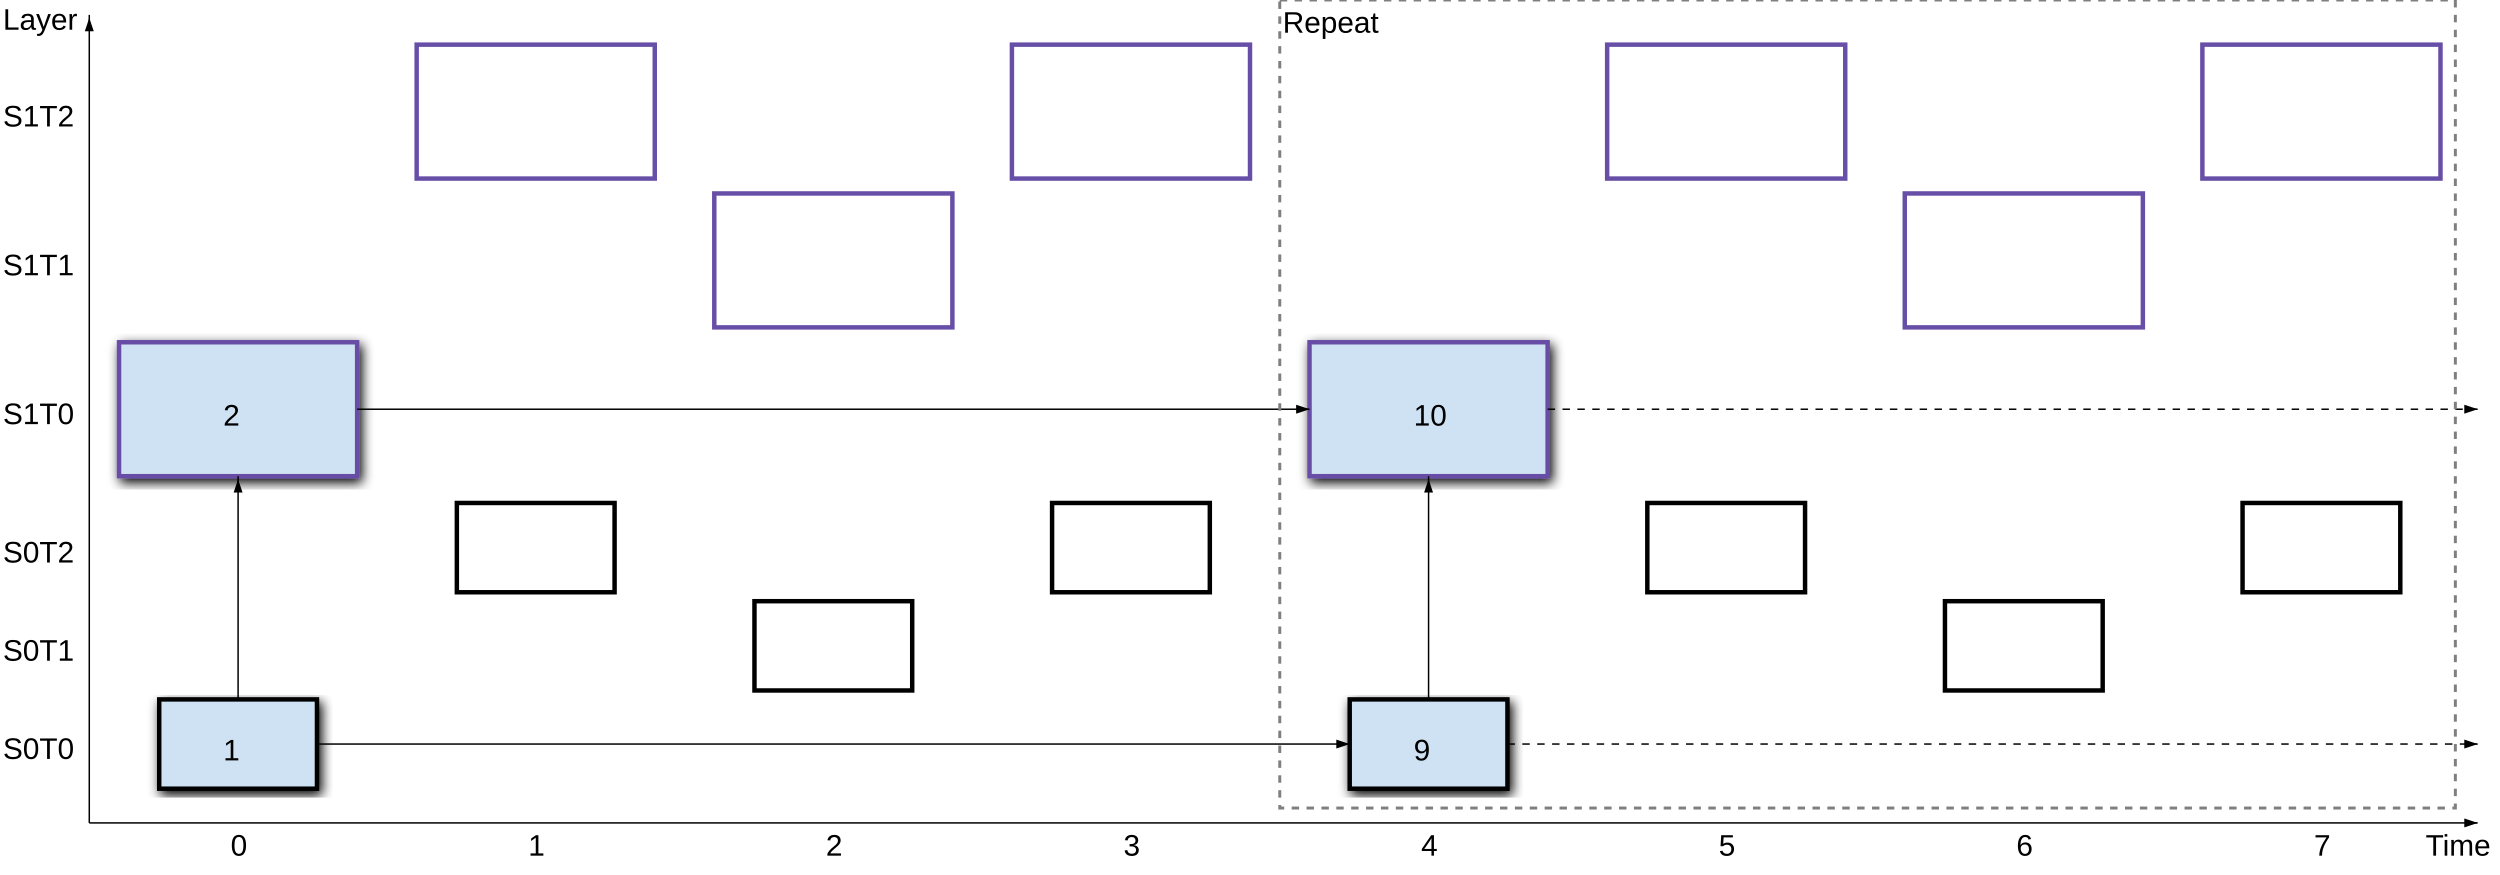
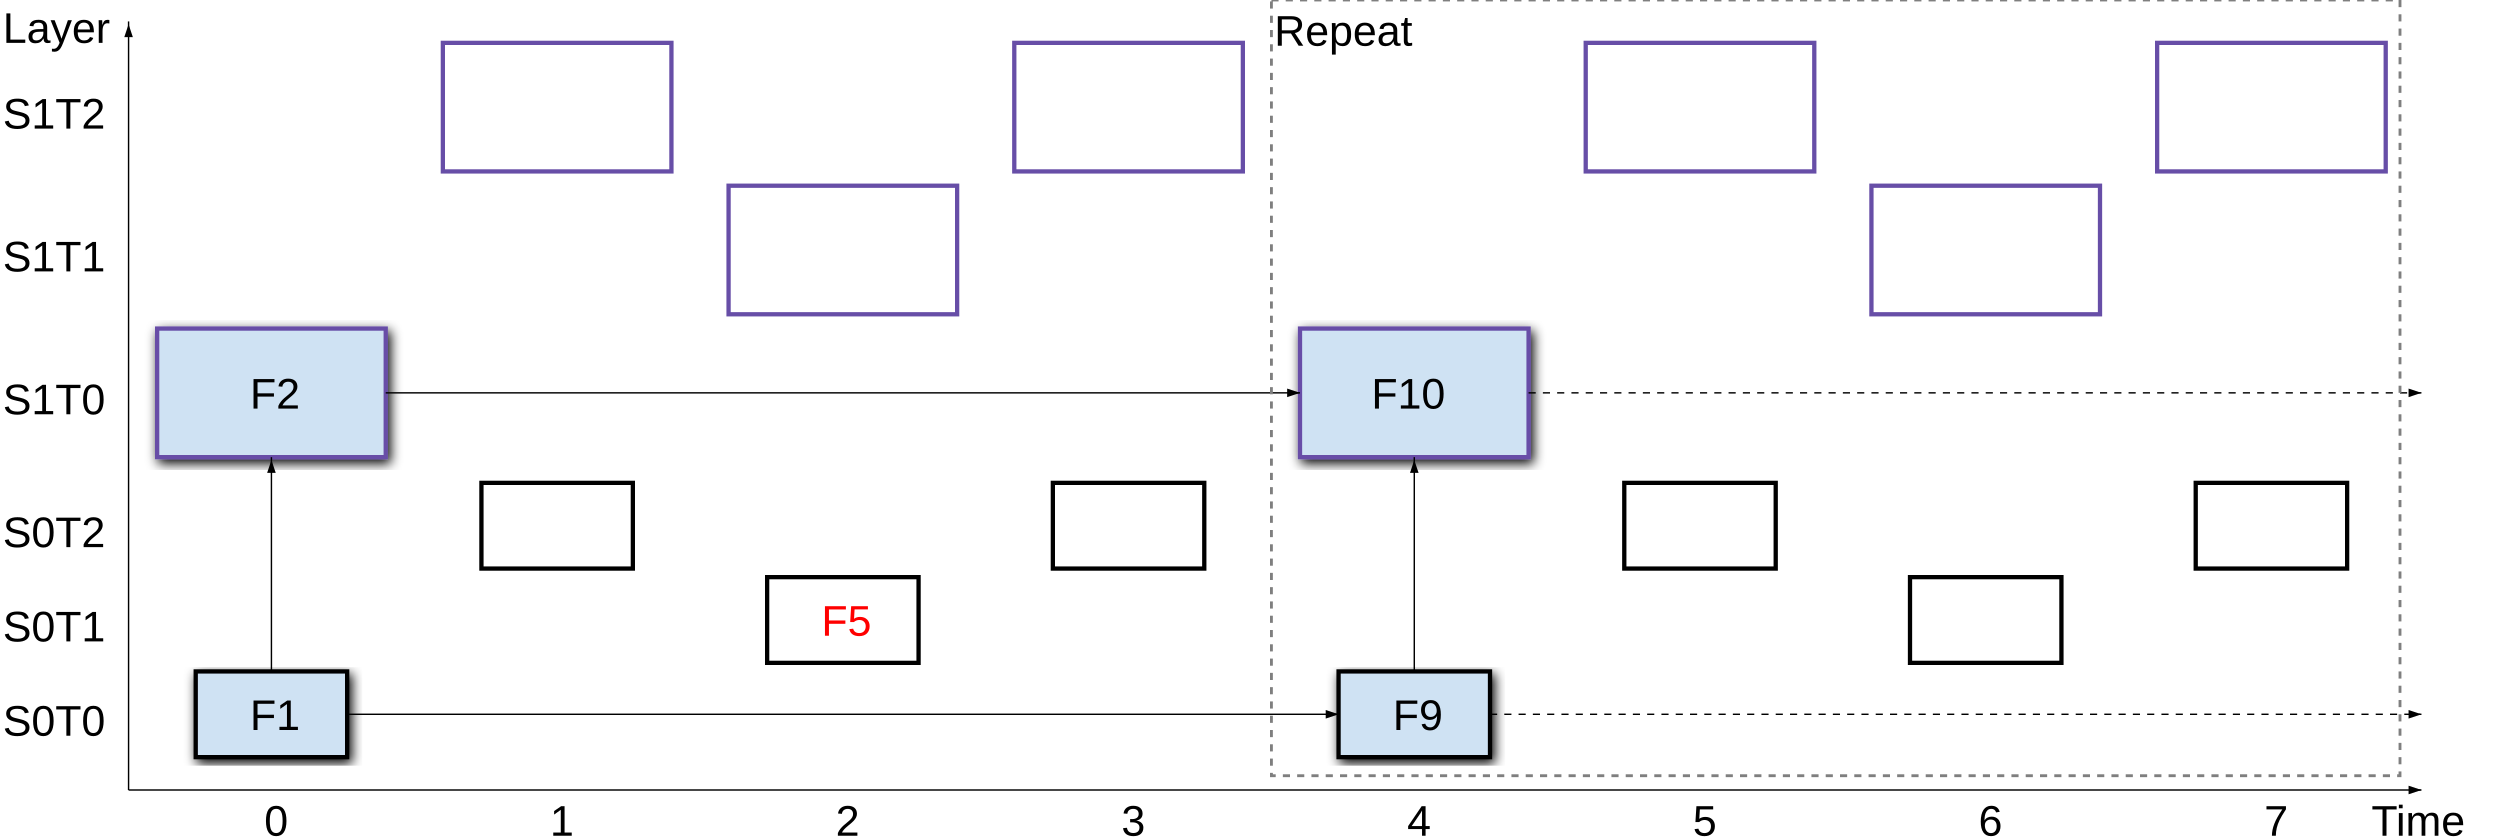
- <svg xmlns="http://www.w3.org/2000/svg" version="1.1" viewBox="0 0 1680 588">
+ <svg xmlns="http://www.w3.org/2000/svg" version="1.1" viewBox="0 0 1750 588">
  <defs>
    <filter id="sh">
      <feGaussianBlur in="SourceAlpha" stdDeviation="4" />
      <feOffset dx="2" dy="3" />
      <feBlend in="SourceGraphic" />
    </filter>
  </defs>
-   <rect x="107" y="470" width="106" height="60" style="fill:#cfe2f3;stroke-width:3;stroke:#000000" filter="url(#sh)" />
-   <rect x="80" y="230" width="160" height="90" style="fill:#cfe2f3;stroke-width:3;stroke:#674ea7" filter="url(#sh)" />
-   <line x1="160" y1="470" x2="160" y2="320" style="stroke:#000000;stroke-width:1" />
-   <polygon points="160,322 157,331 163,331" />
-   <rect x="307" y="338" width="106" height="60" style="fill-opacity:0;stroke-width:3;stroke:#000000" />
-   <rect x="280" y="30" width="160" height="90" style="fill-opacity:0;stroke-width:3;stroke:#674ea7" />
-   <rect x="507" y="404" width="106" height="60" style="fill-opacity:0;stroke-width:3;stroke:#000000" />
-   <rect x="480" y="130" width="160" height="90" style="fill-opacity:0;stroke-width:3;stroke:#674ea7" />
-   <rect x="707" y="338" width="106" height="60" style="fill-opacity:0;stroke-width:3;stroke:#000000" />
-   <rect x="680" y="30" width="160" height="90" style="fill-opacity:0;stroke-width:3;stroke:#674ea7" />
-   <rect x="907" y="470" width="106" height="60" style="fill:#cfe2f3;stroke-width:3;stroke:#000000" filter="url(#sh)" />
-   <line x1="213" y1="500" x2="907" y2="500" style="stroke:#000000;stroke-width:1" />
-   <polygon points="907,500 898,497 898,503" />
-   <rect x="880" y="230" width="160" height="90" style="fill:#cfe2f3;stroke-width:3;stroke:#674ea7" filter="url(#sh)" />
-   <line x1="240" y1="275" x2="880" y2="275" style="stroke:#000000;stroke-width:1" />
-   <polygon points="880,275 871,272 871,278" />
-   <line x1="960" y1="470" x2="960" y2="320" style="stroke:#000000;stroke-width:1" />
-   <polygon points="960,322 957,331 963,331" />
-   <rect x="1107" y="338" width="106" height="60" style="fill-opacity:0;stroke-width:3;stroke:#000000" />
-   <rect x="1080" y="30" width="160" height="90" style="fill-opacity:0;stroke-width:3;stroke:#674ea7" />
-   <rect x="1307" y="404" width="106" height="60" style="fill-opacity:0;stroke-width:3;stroke:#000000" />
-   <rect x="1280" y="130" width="160" height="90" style="fill-opacity:0;stroke-width:3;stroke:#674ea7" />
-   <rect x="1507" y="338" width="106" height="60" style="fill-opacity:0;stroke-width:3;stroke:#000000" />
-   <rect x="1480" y="30" width="160" height="90" style="fill-opacity:0;stroke-width:3;stroke:#674ea7" />
-   <line x1="1013" y1="500" x2="1665" y2="500" style="stroke:#000000;stroke-width:1;stroke-dasharray:5,5" />
-   <polygon points="1665,500 1656,497 1656,503" />
-   <line x1="1040" y1="275" x2="1665" y2="275" style="stroke:#000000;stroke-width:1;stroke-dasharray:5,5" />
-   <polygon points="1665,275 1656,272 1656,278" />
-   <rect x="860" y="0" width="790" height="543" style="fill:none;stroke-width:2;stroke:#7f7f7f;stroke-dasharray:5,5" />
-   <text x="862" y="22" font-family="Arial" font-size="20">Repeat</text>
-   <line x1="60" y1="553" x2="1665" y2="553" style="stroke:#000000;stroke-width:1" />
-   <polygon points="1665,553 1656,550 1656,556" />
-   <line x1="60" y1="553" x2="60" y2="10" style="stroke:#000000;stroke-width:1" />
-   <polygon points="60,12 57,21 63,21" />
-   <text x="1630" y="575" font-family="Arial" font-size="20">Time<tspan x="155" y="575">0</tspan>
-     <tspan x="355" y="575">1</tspan>
-     <tspan x="555" y="575">2</tspan>
-     <tspan x="755" y="575">3</tspan>
-     <tspan x="955" y="575">4</tspan>
-     <tspan x="1155" y="575">5</tspan>
-     <tspan x="1355" y="575">6</tspan>
-     <tspan x="1555" y="575">7</tspan>
-     <tspan x="2" y="20">Layer</tspan>
-     <tspan x="2" y="510">S0T0</tspan>
-     <tspan x="2" y="444">S0T1</tspan>
-     <tspan x="2" y="378">S0T2</tspan>
-     <tspan x="2" y="285">S1T0</tspan>
-     <tspan x="2" y="185">S1T1</tspan>
-     <tspan x="2" y="85">S1T2</tspan>
-     <tspan x="150" y="511">1</tspan>
-     <tspan x="150" y="286">2</tspan>
-     <tspan x="950" y="511">9</tspan>
-     <tspan x="950" y="286">10</tspan>
+   <rect x="137" y="470" width="106" height="60" style="fill:#cfe2f3;stroke-width:3;stroke:#000000" filter="url(#sh)" />
+   <rect x="110" y="230" width="160" height="90" style="fill:#cfe2f3;stroke-width:3;stroke:#674ea7" filter="url(#sh)" />
+   <line x1="190" y1="470" x2="190" y2="320" style="stroke:#000000;stroke-width:1" />
+   <polygon points="190,322 187,331 193,331" />
+   <rect x="337" y="338" width="106" height="60" style="fill-opacity:0;stroke-width:3;stroke:#000000" />
+   <rect x="310" y="30" width="160" height="90" style="fill-opacity:0;stroke-width:3;stroke:#674ea7" />
+   <rect x="537" y="404" width="106" height="60" style="fill-opacity:0;stroke-width:3;stroke:#000000" />
+   <rect x="510" y="130" width="160" height="90" style="fill-opacity:0;stroke-width:3;stroke:#674ea7" />
+   <rect x="737" y="338" width="106" height="60" style="fill-opacity:0;stroke-width:3;stroke:#000000" />
+   <rect x="710" y="30" width="160" height="90" style="fill-opacity:0;stroke-width:3;stroke:#674ea7" />
+   <rect x="937" y="470" width="106" height="60" style="fill:#cfe2f3;stroke-width:3;stroke:#000000" filter="url(#sh)" />
+   <line x1="243" y1="500" x2="937" y2="500" style="stroke:#000000;stroke-width:1" />
+   <polygon points="937,500 928,497 928,503" />
+   <rect x="910" y="230" width="160" height="90" style="fill:#cfe2f3;stroke-width:3;stroke:#674ea7" filter="url(#sh)" />
+   <line x1="270" y1="275" x2="910" y2="275" style="stroke:#000000;stroke-width:1" />
+   <polygon points="910,275 901,272 901,278" />
+   <line x1="990" y1="470" x2="990" y2="320" style="stroke:#000000;stroke-width:1" />
+   <polygon points="990,322 987,331 993,331" />
+   <rect x="1137" y="338" width="106" height="60" style="fill-opacity:0;stroke-width:3;stroke:#000000" />
+   <rect x="1110" y="30" width="160" height="90" style="fill-opacity:0;stroke-width:3;stroke:#674ea7" />
+   <rect x="1337" y="404" width="106" height="60" style="fill-opacity:0;stroke-width:3;stroke:#000000" />
+   <rect x="1310" y="130" width="160" height="90" style="fill-opacity:0;stroke-width:3;stroke:#674ea7" />
+   <rect x="1537" y="338" width="106" height="60" style="fill-opacity:0;stroke-width:3;stroke:#000000" />
+   <rect x="1510" y="30" width="160" height="90" style="fill-opacity:0;stroke-width:3;stroke:#674ea7" />
+   <line x1="1043" y1="500" x2="1695" y2="500" style="stroke:#000000;stroke-width:1;stroke-dasharray:5,5" />
+   <polygon points="1695,500 1686,497 1686,503" />
+   <line x1="1070" y1="275" x2="1695" y2="275" style="stroke:#000000;stroke-width:1;stroke-dasharray:5,5" />
+   <polygon points="1695,275 1686,272 1686,278" />
+   <rect x="890" y="0" width="790" height="543" style="fill:none;stroke-width:2;stroke:#7f7f7f;stroke-dasharray:5,5" />
+   <text x="892" y="32" font-family="Arial" font-size="30">Repeat</text>
+   <line x1="90" y1="553" x2="1695" y2="553" style="stroke:#000000;stroke-width:1" />
+   <polygon points="1695,553 1686,550 1686,556" />
+   <line x1="90" y1="553" x2="90" y2="15" style="stroke:#000000;stroke-width:1" />
+   <polygon points="90,17 87,26 93,26" />
+   <text x="1660" y="585" font-family="Arial" font-size="30">Time<tspan x="185" y="585">0</tspan>
+     <tspan x="385" y="585">1</tspan>
+     <tspan x="585" y="585">2</tspan>
+     <tspan x="785" y="585">3</tspan>
+     <tspan x="985" y="585">4</tspan>
+     <tspan x="1185" y="585">5</tspan>
+     <tspan x="1385" y="585">6</tspan>
+     <tspan x="1585" y="585">7</tspan>
+     <tspan x="2" y="30">Layer</tspan>
+     <tspan x="2" y="515">S0T0</tspan>
+     <tspan x="2" y="449">S0T1</tspan>
+     <tspan x="2" y="383">S0T2</tspan>
+     <tspan x="2" y="290">S1T0</tspan>
+     <tspan x="2" y="190">S1T1</tspan>
+     <tspan x="2" y="90">S1T2</tspan>
+     <tspan x="175" y="511">F1</tspan>
+     <tspan x="175" y="286">F2</tspan>
+     <tspan x="575" y="445" fill="red">F5</tspan>
+     <tspan x="975" y="511">F9</tspan>
+     <tspan x="960" y="286">F10</tspan>
  </text>
</svg>
